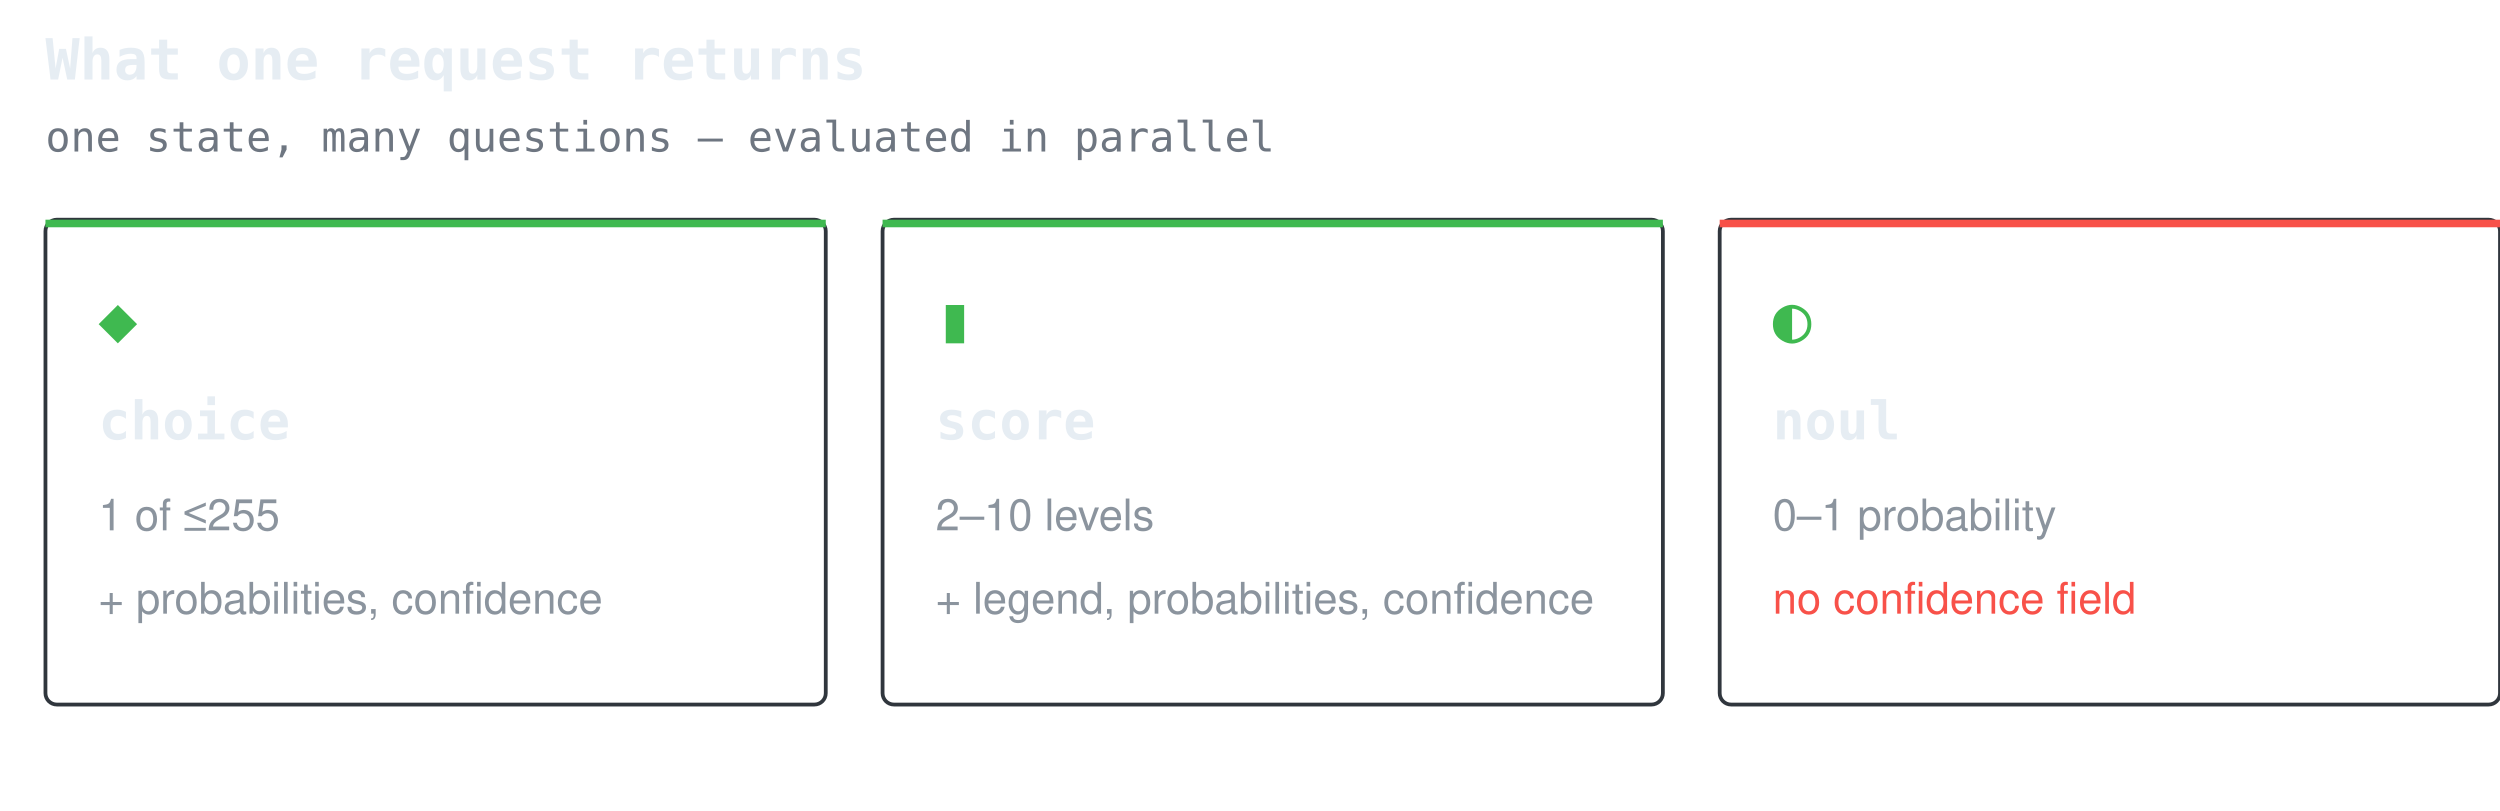
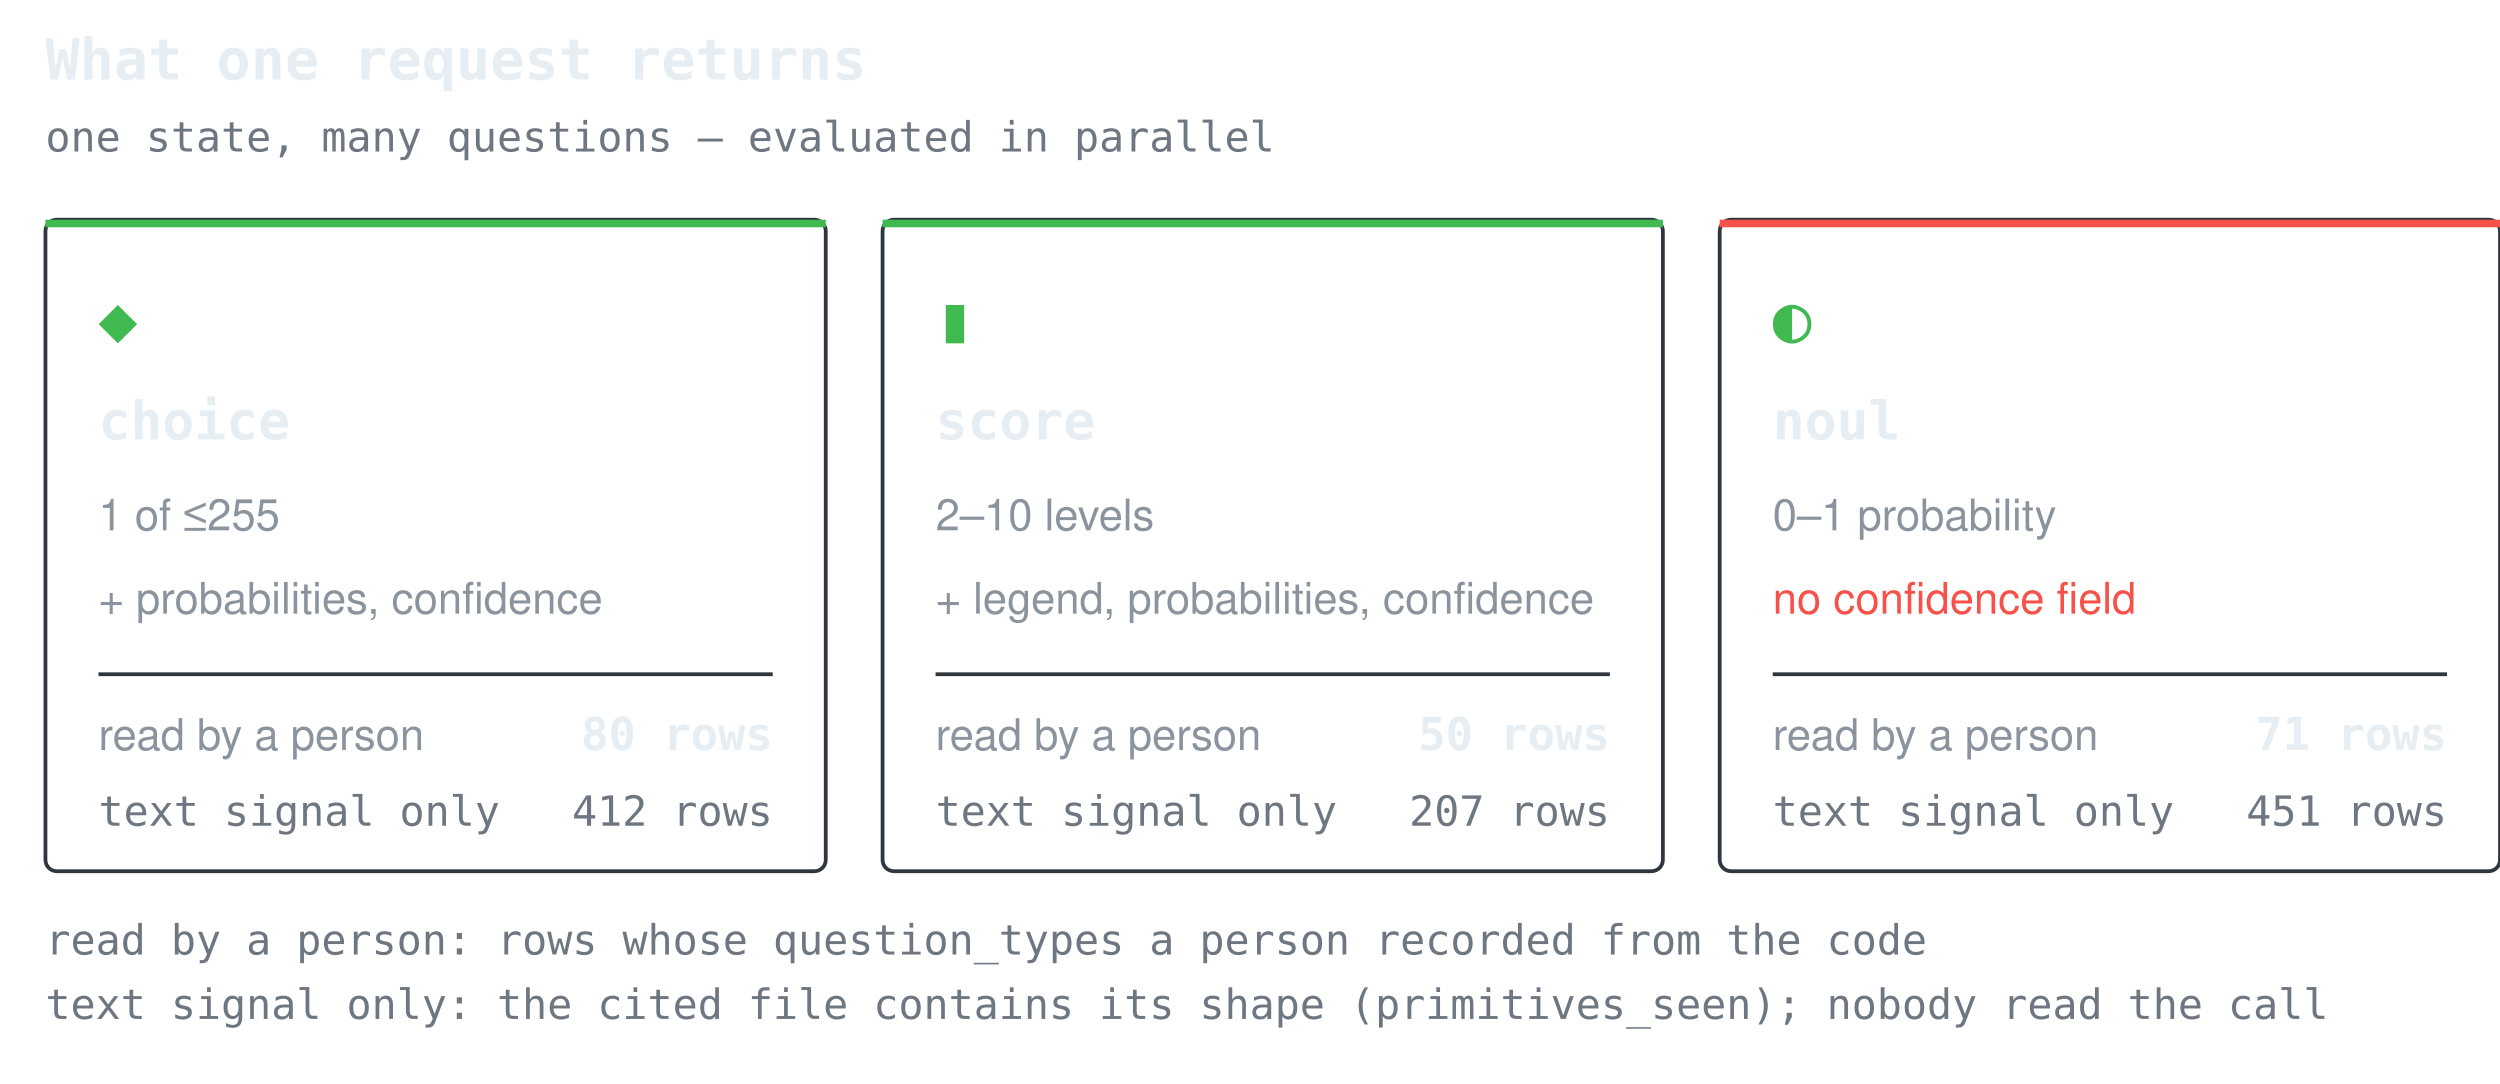
- <svg xmlns="http://www.w3.org/2000/svg" width="660" height="214" viewBox="0 0 660 214" role="img" aria-label="What one request returns">
-   <style>.t{font:600 15px ui-monospace,SFMono-Regular,'SF Mono',Menlo,Consolas,monospace;fill:#e6edf3}.g{font:17px ui-monospace,SFMono-Regular,'SF Mono',Menlo,Consolas,monospace;fill:#3fb950}.n{font:600 14px ui-monospace,SFMono-Regular,'SF Mono',Menlo,Consolas,monospace;fill:#e6edf3}.d{font:11.5px -apple-system,BlinkMacSystemFont,'Segoe UI',Helvetica,Arial,sans-serif;fill:#8b949e}.w{font:11.5px -apple-system,BlinkMacSystemFont,'Segoe UI',Helvetica,Arial,sans-serif;fill:#f85149}.k{font:11px ui-monospace,SFMono-Regular,'SF Mono',Menlo,Consolas,monospace;fill:#6e7681}</style>
+ <svg xmlns="http://www.w3.org/2000/svg" width="660" height="286" viewBox="0 0 660 286" role="img" aria-label="What one request returns">
+   <style>.t{font:600 15px ui-monospace,SFMono-Regular,'SF Mono',Menlo,Consolas,monospace;fill:#e6edf3}.g{font:17px ui-monospace,SFMono-Regular,'SF Mono',Menlo,Consolas,monospace;fill:#3fb950}.n{font:600 14px ui-monospace,SFMono-Regular,'SF Mono',Menlo,Consolas,monospace;fill:#e6edf3}.d{font:11.5px -apple-system,BlinkMacSystemFont,'Segoe UI',Helvetica,Arial,sans-serif;fill:#8b949e}.w{font:11.5px -apple-system,BlinkMacSystemFont,'Segoe UI',Helvetica,Arial,sans-serif;fill:#f85149}.k{font:11px ui-monospace,SFMono-Regular,'SF Mono',Menlo,Consolas,monospace;fill:#6e7681}.c{font:600 12px ui-monospace,SFMono-Regular,'SF Mono',Menlo,Consolas,monospace;fill:#e6edf3}</style>
  <text x="12" y="21" class="t">What one request returns</text>
  <text x="12" y="40" class="k">one state, many questions — evaluated in parallel</text>
-   <rect x="12" y="58" width="206" height="128" rx="3" fill="none" stroke="#30363d" />
+   <rect x="12" y="58" width="206" height="172" rx="3" fill="none" stroke="#30363d" />
  <rect x="12" y="58" width="206" height="2" fill="#3fb950" />
  <text x="26" y="90" class="g">◆</text>
  <text x="26" y="116" class="n">choice</text>
  <text x="26" y="140" class="d">1 of ≤255</text>
  <text x="26" y="162" class="d">+ probabilities, confidence</text>
-   <rect x="233" y="58" width="206" height="128" rx="3" fill="none" stroke="#30363d" />
+   <line x1="26" y1="178" x2="204" y2="178" stroke="#30363d" stroke-width="1" />
+   <text x="26" y="198" class="d">read by a person</text>
+   <text x="204" y="198" class="c" text-anchor="end">80 rows</text>
+   <text x="26" y="218" class="k">text signal only</text>
+   <text x="204" y="218" class="k" text-anchor="end">412 rows</text>
+   <rect x="233" y="58" width="206" height="172" rx="3" fill="none" stroke="#30363d" />
  <rect x="233" y="58" width="206" height="2" fill="#3fb950" />
  <text x="247" y="90" class="g">▮</text>
  <text x="247" y="116" class="n">score</text>
  <text x="247" y="140" class="d">2–10 levels</text>
  <text x="247" y="162" class="d">+ legend, probabilities, confidence</text>
-   <rect x="454" y="58" width="206" height="128" rx="3" fill="none" stroke="#30363d" />
+   <line x1="247" y1="178" x2="425" y2="178" stroke="#30363d" stroke-width="1" />
+   <text x="247" y="198" class="d">read by a person</text>
+   <text x="425" y="198" class="c" text-anchor="end">50 rows</text>
+   <text x="247" y="218" class="k">text signal only</text>
+   <text x="425" y="218" class="k" text-anchor="end">207 rows</text>
+   <rect x="454" y="58" width="206" height="172" rx="3" fill="none" stroke="#30363d" />
  <rect x="454" y="58" width="206" height="2" fill="#f85149" />
  <text x="468" y="90" class="g">◐</text>
  <text x="468" y="116" class="n">noul</text>
  <text x="468" y="140" class="d">0–1 probability</text>
  <text x="468" y="162" class="w">no confidence field</text>
+   <line x1="468" y1="178" x2="646" y2="178" stroke="#30363d" stroke-width="1" />
+   <text x="468" y="198" class="d">read by a person</text>
+   <text x="646" y="198" class="c" text-anchor="end">71 rows</text>
+   <text x="468" y="218" class="k">text signal only</text>
+   <text x="646" y="218" class="k" text-anchor="end">451 rows</text>
+   <text x="12" y="252" class="k">read by a person: rows whose question_types a person recorded from the code</text>
+   <text x="12" y="269" class="k">text signal only: the cited file contains its shape (primitives_seen); nobody read the call</text>
</svg>
